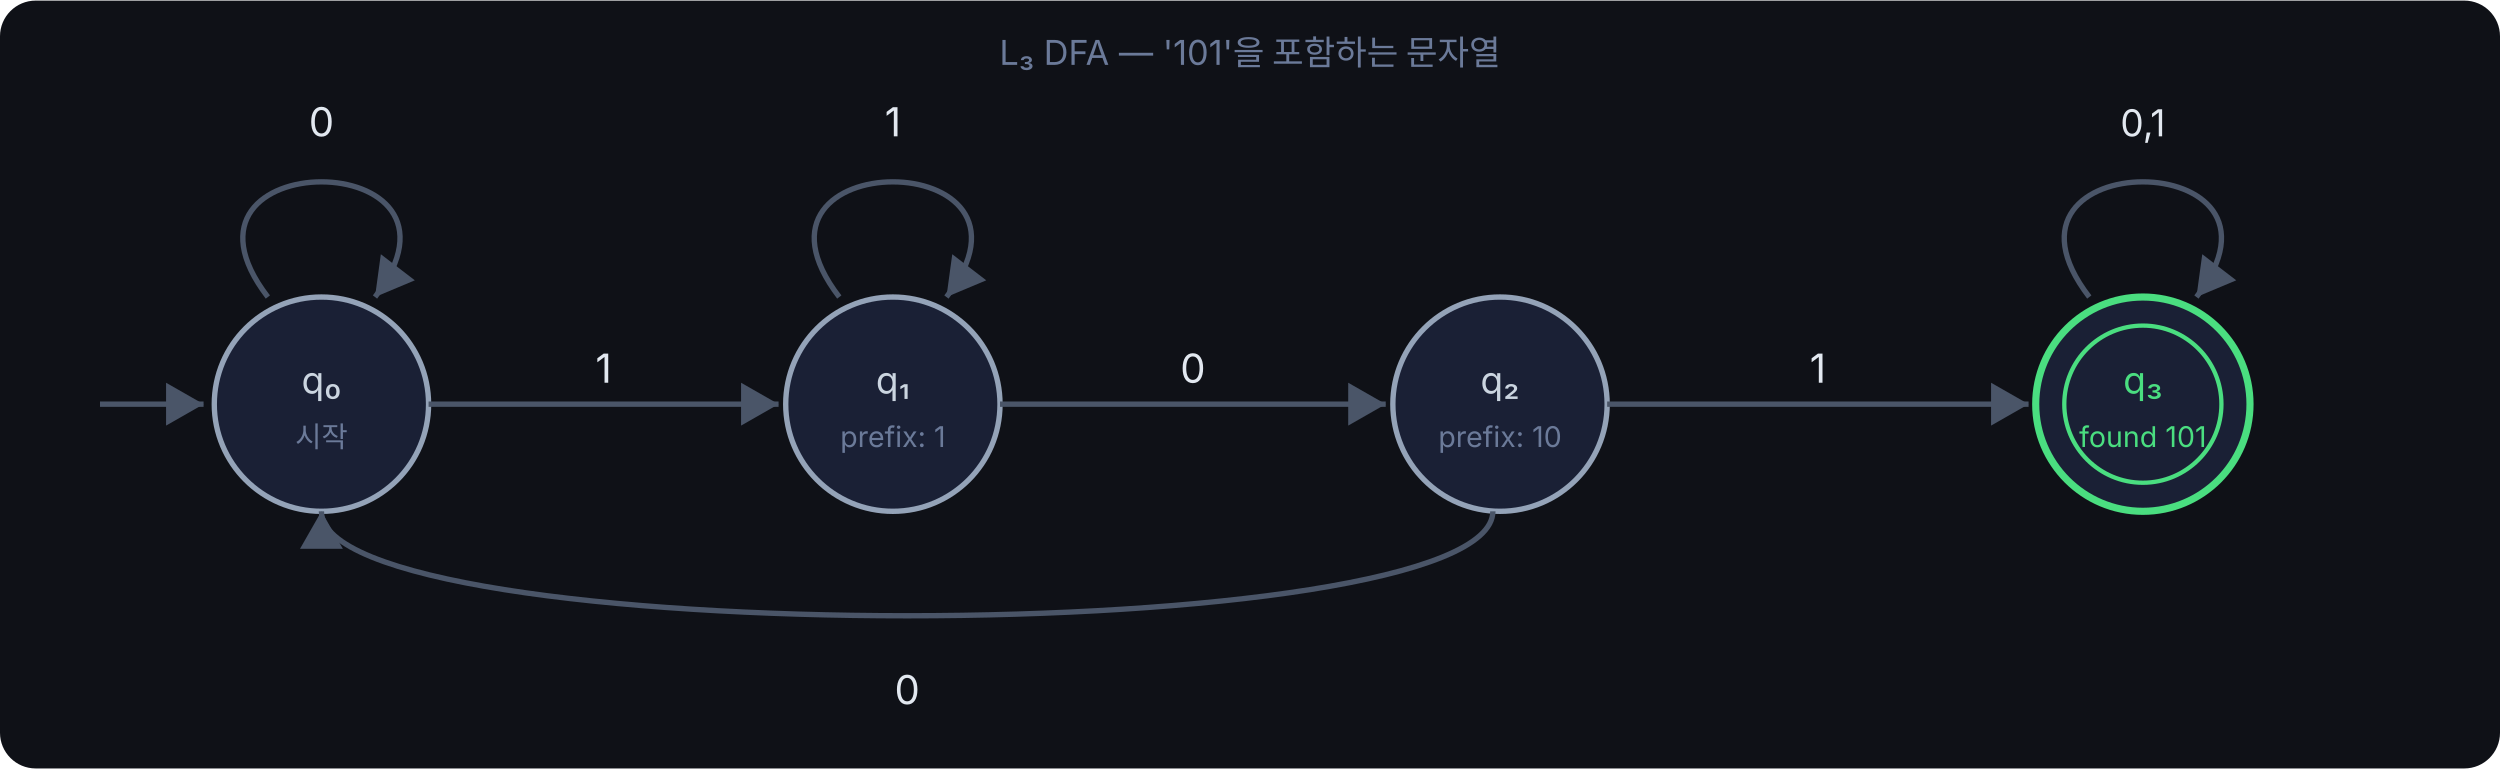
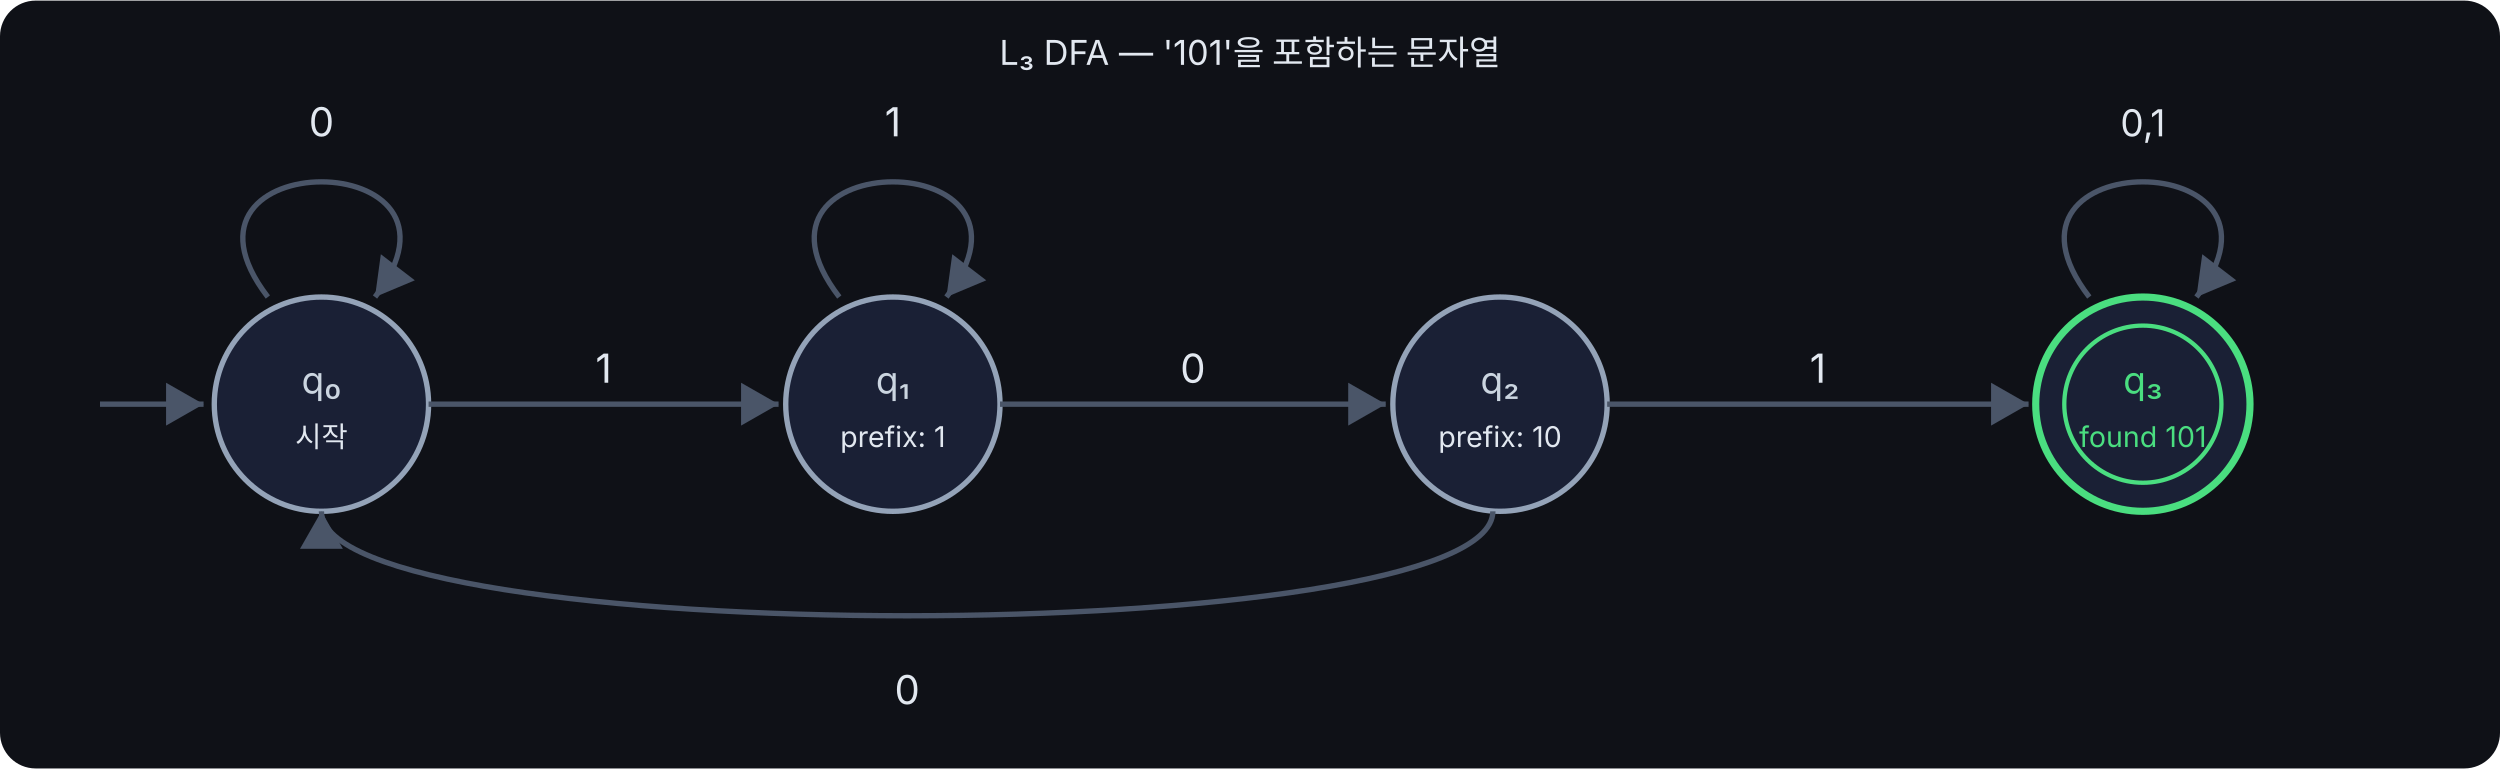
<svg xmlns="http://www.w3.org/2000/svg" viewBox="0 0 700 215" width="1050" height="323">
  <rect width="700" height="215" fill="#0f1117" rx="10" />
-   <text x="350" y="18" text-anchor="middle" font-family="system-ui,-apple-system,sans-serif" font-size="9.6" fill="#6b7a99">L₃ DFA — '101'을 포함하는 문자열</text>
+   <text x="350" y="18" text-anchor="middle" font-family="system-ui,-apple-system,sans-serif" font-size="9.6" fill="#e2e8f0">L₃ DFA — '101'을 포함하는 문자열</text>
  <defs>
    <marker id="arr" markerWidth="8" markerHeight="8" refX="7" refY="4" orient="auto">
      <polygon points="0,0 7,4 0,8" fill="#4a5568" />
    </marker>
  </defs>
  <line x1="28" y1="113" x2="57" y2="113" stroke="#4a5568" stroke-width="1.5" marker-end="url(#arr)" />
  <circle cx="90" cy="113" r="30" fill="#1a2035" stroke="#94a3b8" stroke-width="1.5" />
  <text x="90" y="110" text-anchor="middle" font-family="system-ui,-apple-system,sans-serif" font-size="10.4" fill="#cbd5e0">q₀</text>
-   <text x="90" y="125" text-anchor="middle" font-family="system-ui,-apple-system,sans-serif" font-size="8" fill="#6b7a99">시작</text>
+   <text x="90" y="125" text-anchor="middle" font-family="system-ui,-apple-system,sans-serif" font-size="8" fill="#e2e8f0">시작</text>
  <circle cx="250" cy="113" r="30" fill="#1a2035" stroke="#94a3b8" stroke-width="1.5" />
  <text x="250" y="110" text-anchor="middle" font-family="system-ui,-apple-system,sans-serif" font-size="10.4" fill="#cbd5e0">q₁</text>
-   <text x="250" y="125" text-anchor="middle" font-family="system-ui,-apple-system,sans-serif" font-size="8" fill="#6b7a99">prefix: 1</text>
+   <text x="250" y="125" text-anchor="middle" font-family="system-ui,-apple-system,sans-serif" font-size="8" fill="#e2e8f0">prefix: 1</text>
  <circle cx="420" cy="113" r="30" fill="#1a2035" stroke="#94a3b8" stroke-width="1.5" />
  <text x="420" y="110" text-anchor="middle" font-family="system-ui,-apple-system,sans-serif" font-size="10.4" fill="#cbd5e0">q₂</text>
-   <text x="420" y="125" text-anchor="middle" font-family="system-ui,-apple-system,sans-serif" font-size="8" fill="#6b7a99">prefix: 10</text>
+   <text x="420" y="125" text-anchor="middle" font-family="system-ui,-apple-system,sans-serif" font-size="8" fill="#e2e8f0">prefix: 10</text>
  <circle cx="600" cy="113" r="30" fill="#1a2035" stroke="#4ade80" stroke-width="2" />
  <circle cx="600" cy="113" r="22" fill="none" stroke="#4ade80" stroke-width="1.2" />
  <text x="600" y="110" text-anchor="middle" font-family="system-ui,-apple-system,sans-serif" font-size="10.4" fill="#4ade80">q₃</text>
  <text x="600" y="125" text-anchor="middle" font-family="system-ui,-apple-system,sans-serif" font-size="8" fill="#4ade80">found 101</text>
  <path d="M 75,83 C 42,40 138,40 105,83" fill="none" stroke="#4a5568" stroke-width="1.5" marker-end="url(#arr)" />
  <text x="90" y="38" text-anchor="middle" font-family="system-ui,-apple-system,sans-serif" font-size="11.2" fill="#e2e8f0">0</text>
  <path d="M 235,83 C 202,40 298,40 265,83" fill="none" stroke="#4a5568" stroke-width="1.5" marker-end="url(#arr)" />
  <text x="250" y="38" text-anchor="middle" font-family="system-ui,-apple-system,sans-serif" font-size="11.2" fill="#e2e8f0">1</text>
  <path d="M 585,83 C 552,40 648,40 615,83" fill="none" stroke="#4a5568" stroke-width="1.5" marker-end="url(#arr)" />
  <text x="600" y="38" text-anchor="middle" font-family="system-ui,-apple-system,sans-serif" font-size="10.4" fill="#e2e8f0">0,1</text>
  <line x1="120" y1="113" x2="218" y2="113" stroke="#4a5568" stroke-width="1.5" marker-end="url(#arr)" />
  <text x="169" y="107" text-anchor="middle" font-family="system-ui,-apple-system,sans-serif" font-size="11.2" fill="#e2e8f0">1</text>
  <line x1="280" y1="113" x2="388" y2="113" stroke="#4a5568" stroke-width="1.5" marker-end="url(#arr)" />
  <text x="334" y="107" text-anchor="middle" font-family="system-ui,-apple-system,sans-serif" font-size="11.2" fill="#e2e8f0">0</text>
  <line x1="450" y1="113" x2="568" y2="113" stroke="#4a5568" stroke-width="1.5" marker-end="url(#arr)" />
  <text x="509" y="107" text-anchor="middle" font-family="system-ui,-apple-system,sans-serif" font-size="11.2" fill="#e2e8f0">1</text>
  <path d="M 418,143 C 418,182 90,182 90,143" fill="none" stroke="#4a5568" stroke-width="1.5" marker-end="url(#arr)" />
  <text x="254" y="197" text-anchor="middle" font-family="system-ui,-apple-system,sans-serif" font-size="11.2" fill="#e2e8f0">0</text>
</svg>
